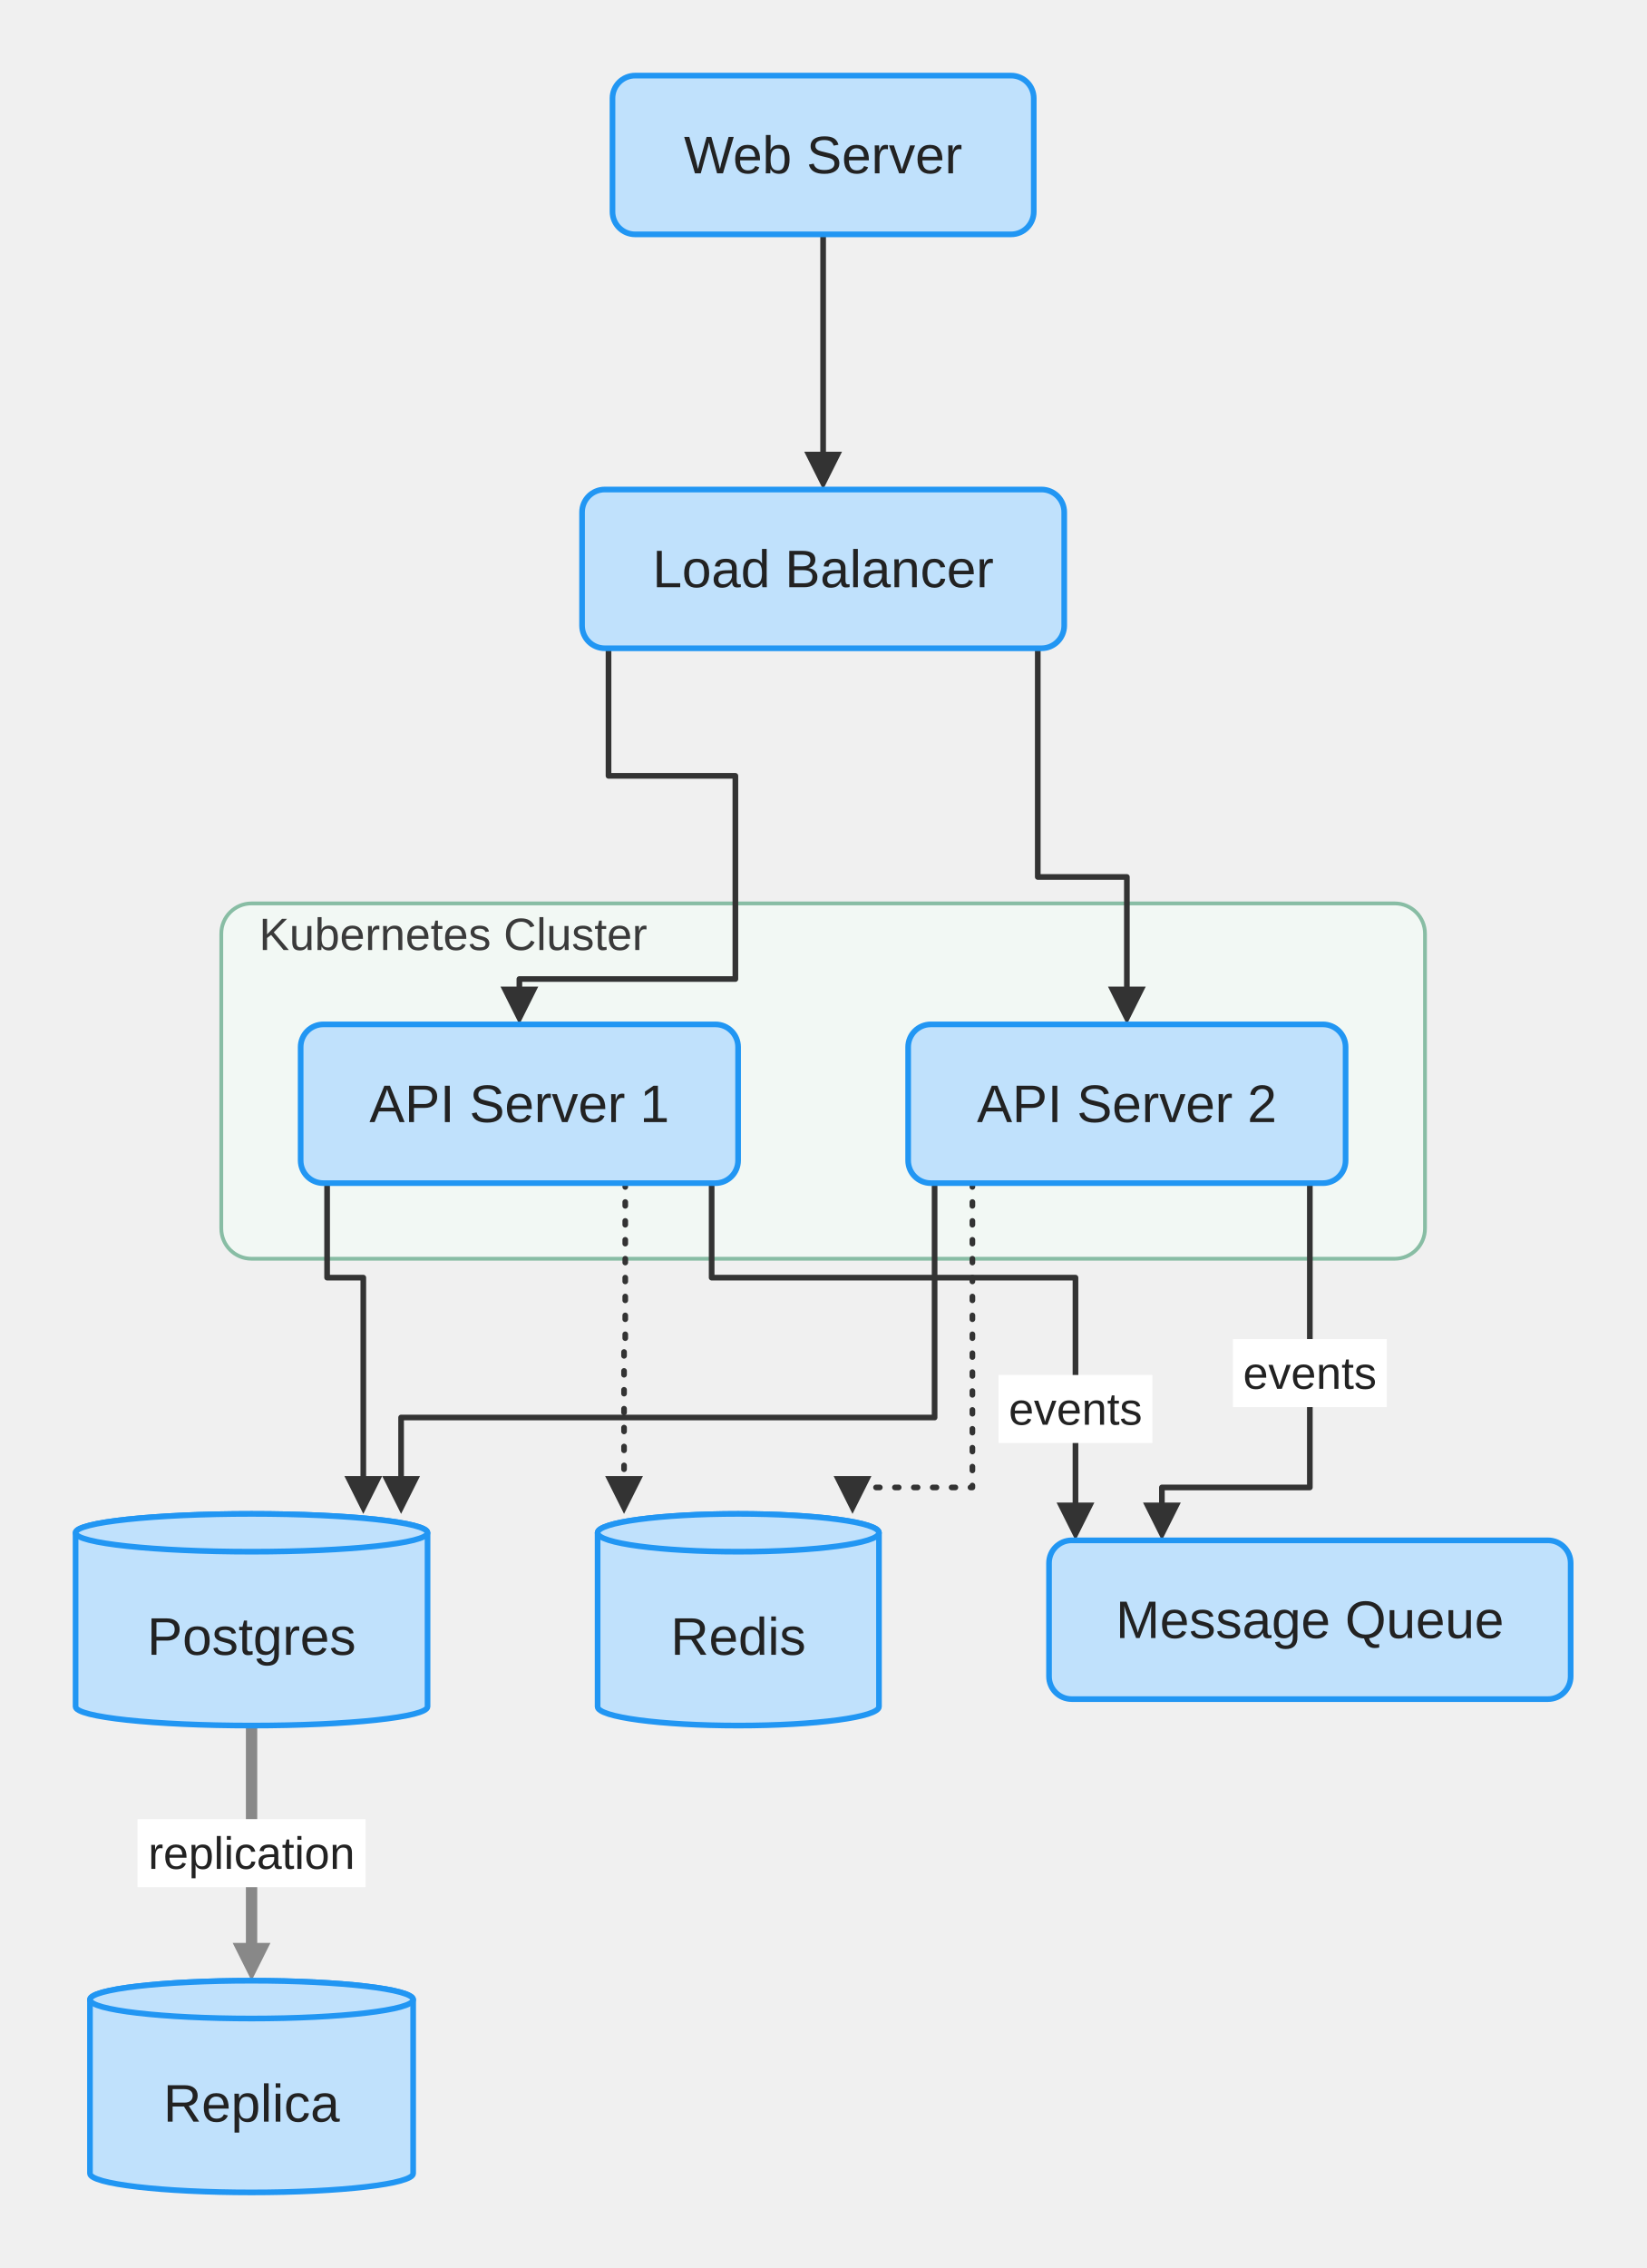
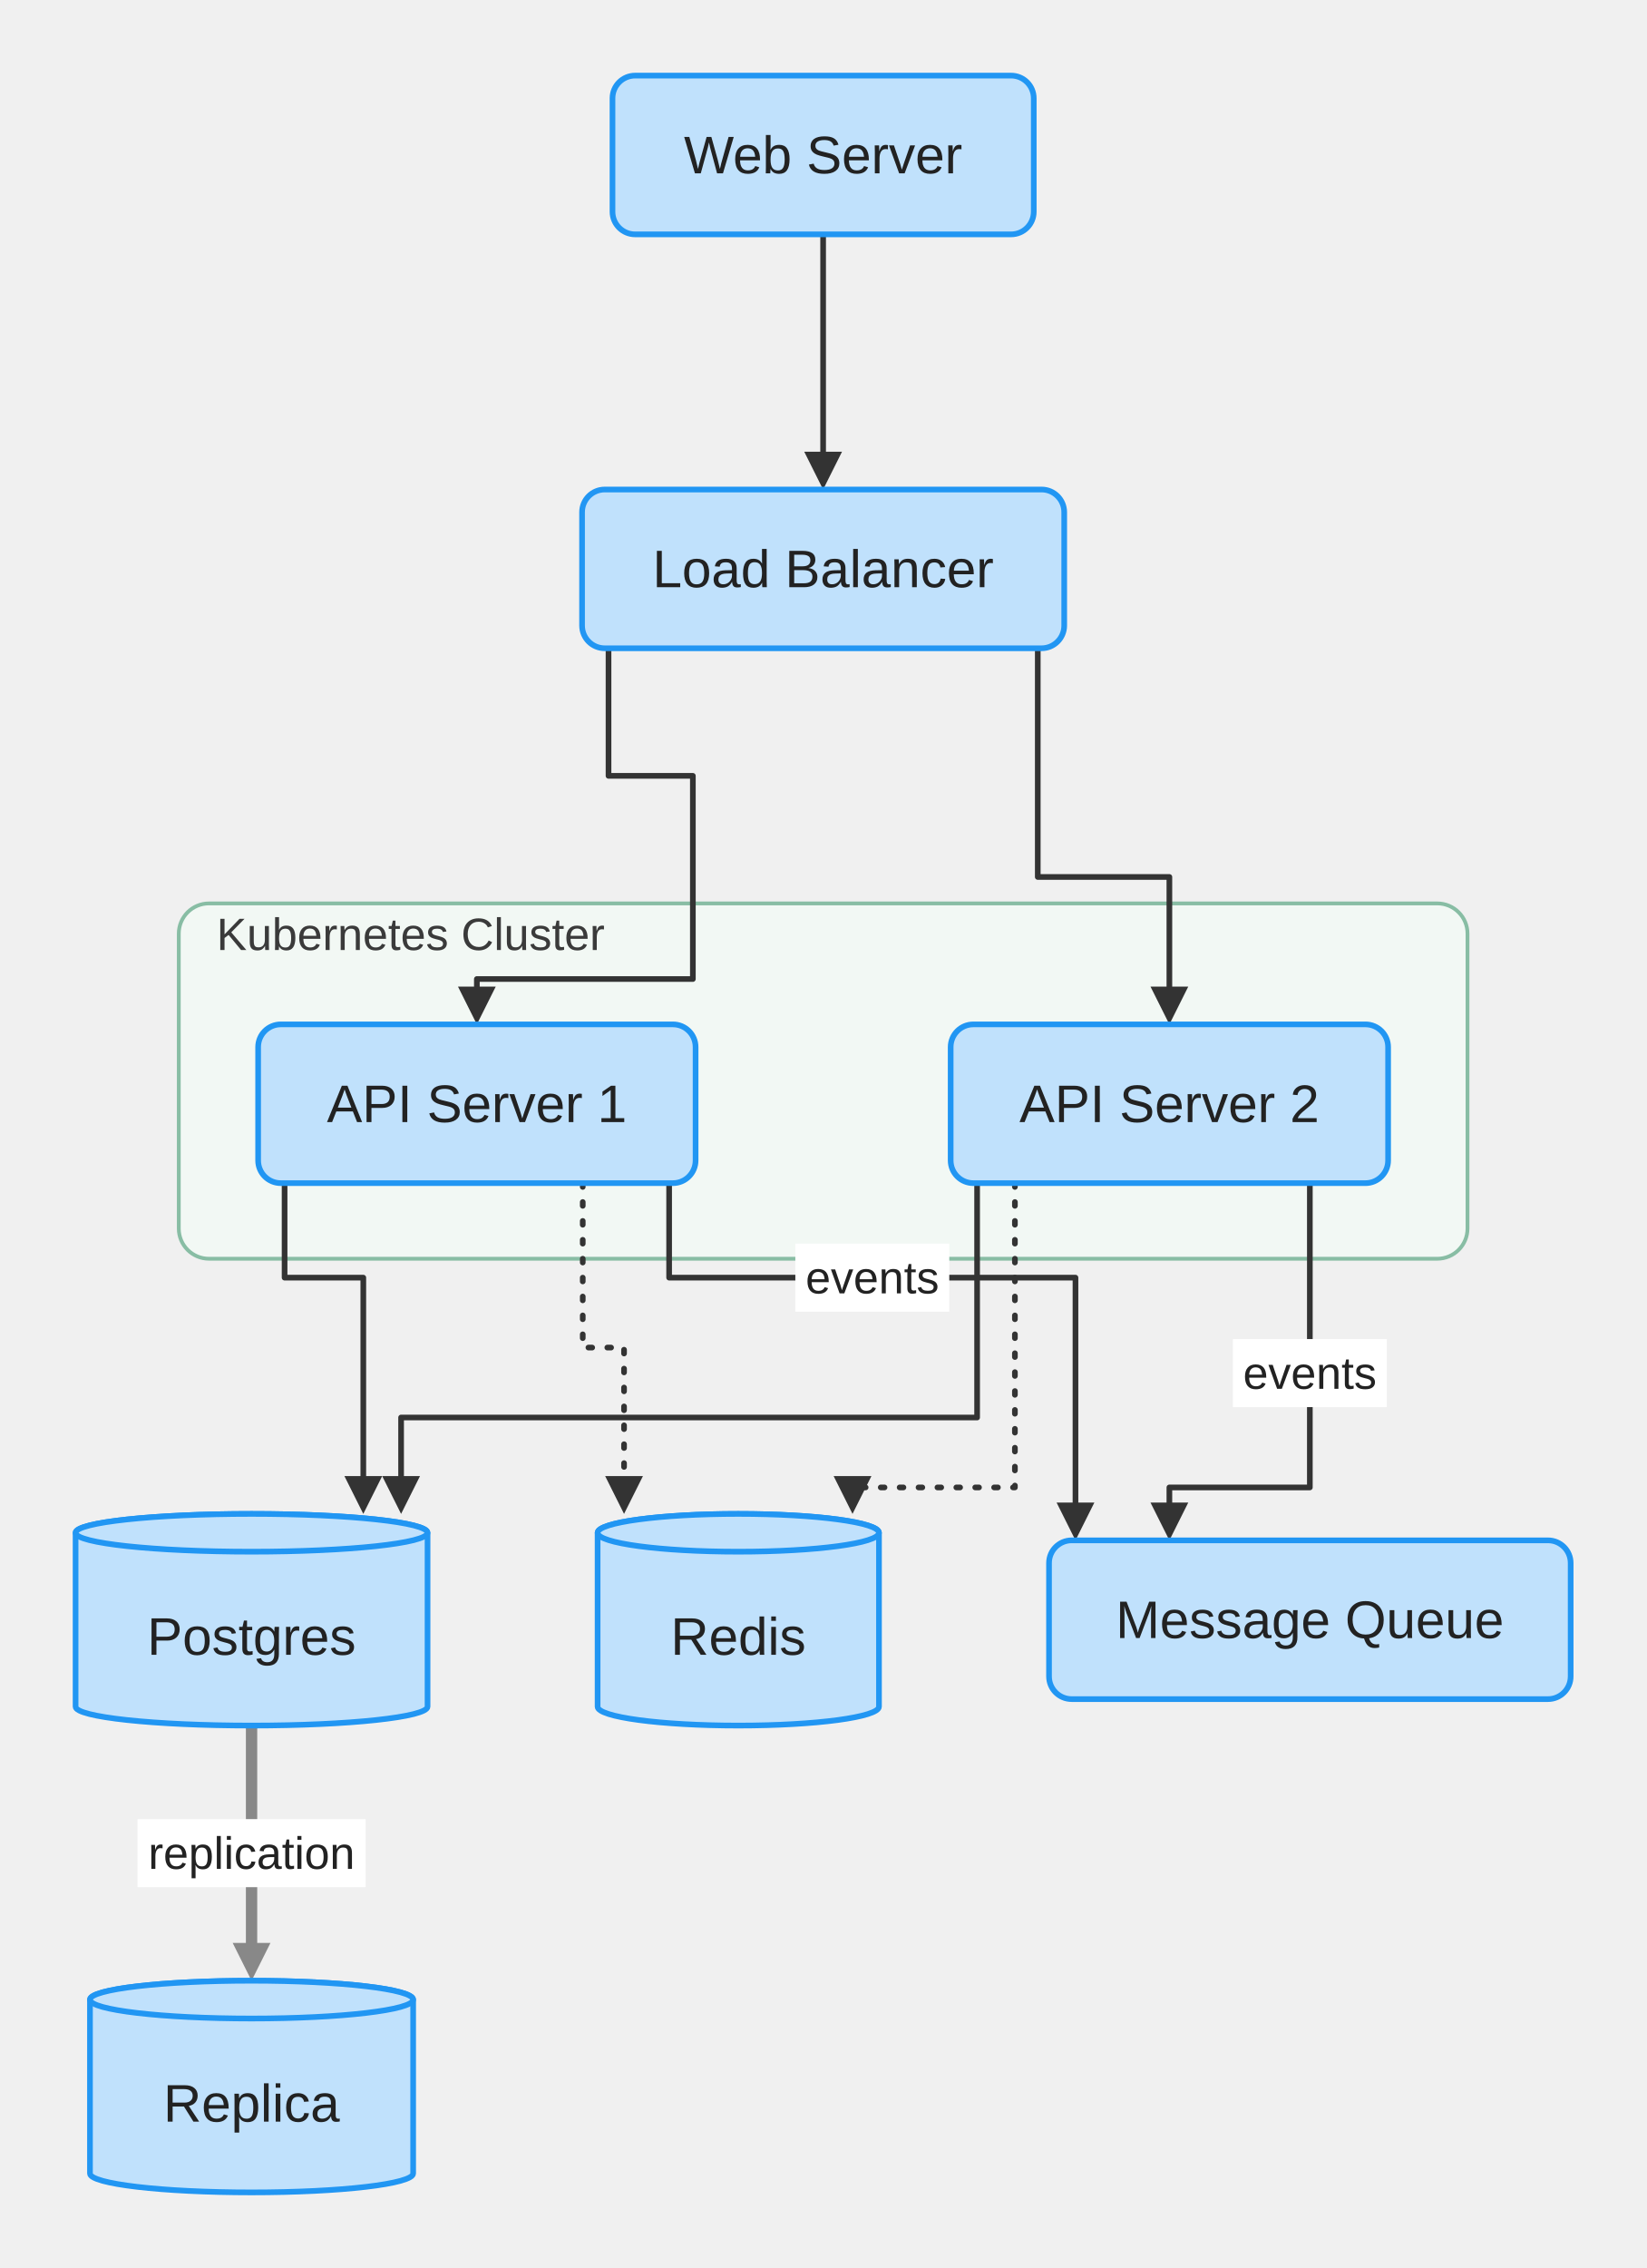
<svg xmlns="http://www.w3.org/2000/svg" width="435.65" height="600.00" viewBox="0 0 435.65 600.00">
  <defs>
    <marker id="arrow" viewBox="0 0 10 10" refX="6.00" refY="5" markerWidth="10" markerHeight="10" orient="auto" markerUnits="userSpaceOnUse">
      <path d="M0,0 L10,5 L0,10 Z" fill="#333" />
    </marker>
    <marker id="arrow-888" viewBox="0 0 10 10" refX="6.00" refY="5" markerWidth="10" markerHeight="10" orient="auto" markerUnits="userSpaceOnUse">
      <path d="M0,0 L10,5 L0,10 Z" fill="#888" />
    </marker>
  </defs>
  <g fill="none" stroke="#88BDA4" stroke-width="1" stroke-linejoin="round">
-     <rect x="58.56" y="239.00" width="318.53" height="94.00" rx="8" ry="8" fill="#f2f8f4" stroke="#88BDA4" stroke-width="1" />
+     <rect x="47.31" y="239.00" width="341.03" height="94.00" rx="8" ry="8" fill="#f2f8f4" stroke="#88BDA4" stroke-width="1" />
  </g>
  <g fill="#3a3a3a" font-family="Arial, Helvetica, Liberation Sans, DejaVu Sans, sans-serif" font-size="12.00">
-     <text x="68.56" y="243.00" text-anchor="start" dominant-baseline="hanging">Kubernetes Cluster</text>
+     <text x="57.31" y="243.00" text-anchor="start" dominant-baseline="hanging">Kubernetes Cluster</text>
  </g>
  <g fill="none" stroke-linecap="round" stroke-linejoin="round">
    <polyline points="217.82,62.00 217.82,125.50" stroke="#333" stroke-width="1.5" marker-end="url(#arrow)" />
-     <polyline points="161.03,171.50 161.03,205.25 194.60,205.25 194.60,239.00 194.60,259.00 137.44,259.00 137.44,267.00" stroke="#333" stroke-width="1.5" marker-end="url(#arrow)" />
-     <polyline points="274.62,171.50 274.62,232.00 298.20,232.00 298.20,239.00 298.20,267.00" stroke="#333" stroke-width="1.5" marker-end="url(#arrow)" />
-     <polyline points="86.56,313.00 86.56,333.00 86.56,338.00 96.14,338.00 96.14,396.50" stroke="#333" stroke-width="1.5" marker-end="url(#arrow)" />
-     <polyline points="247.32,313.00 247.32,333.00 247.32,375.00 106.14,375.00 106.14,396.50" stroke="#333" stroke-width="1.5" marker-end="url(#arrow)" />
-     <polyline points="165.46,313.00 165.46,333.00 165.46,356.50 165.14,356.50 165.14,396.50" stroke="#333" stroke-width="1.5" stroke-dasharray="1 4" marker-end="url(#arrow)" />
-     <polyline points="257.32,313.00 257.32,333.00 257.32,393.50 225.60,393.50 225.60,396.50" stroke="#333" stroke-width="1.5" stroke-dasharray="1 4" marker-end="url(#arrow)" />
-     <polyline points="188.32,313.00 188.32,333.00 188.32,338.00 284.60,338.00 284.60,403.50" stroke="#333" stroke-width="1.5" marker-end="url(#arrow)" />
-     <polyline points="346.62,313.00 346.62,333.00 346.62,393.50 307.47,393.50 307.47,403.50" stroke="#333" stroke-width="1.5" marker-end="url(#arrow)" />
+     <polyline points="161.03,171.50 161.03,205.25 183.35,205.25 183.35,239.00 183.35,259.00 126.19,259.00 126.19,267.00" stroke="#333" stroke-width="1.5" marker-end="url(#arrow)" />
+     <polyline points="274.62,171.50 274.62,232.00 309.45,232.00 309.45,239.00 309.45,267.00" stroke="#333" stroke-width="1.5" marker-end="url(#arrow)" />
+     <polyline points="75.31,313.00 75.31,333.00 75.31,338.00 96.14,338.00 96.14,396.50" stroke="#333" stroke-width="1.5" marker-end="url(#arrow)" />
+     <polyline points="258.57,313.00 258.57,333.00 258.57,375.00 106.14,375.00 106.14,396.50" stroke="#333" stroke-width="1.5" marker-end="url(#arrow)" />
+     <polyline points="154.21,313.00 154.21,333.00 154.21,356.50 165.14,356.50 165.14,396.50" stroke="#333" stroke-width="1.5" stroke-dasharray="1 4" marker-end="url(#arrow)" />
+     <polyline points="268.57,313.00 268.57,333.00 268.57,393.50 225.60,393.50 225.60,396.50" stroke="#333" stroke-width="1.5" stroke-dasharray="1 4" marker-end="url(#arrow)" />
+     <polyline points="177.07,313.00 177.07,333.00 177.07,338.00 284.60,338.00 284.60,403.50" stroke="#333" stroke-width="1.5" marker-end="url(#arrow)" />
+     <polyline points="346.62,313.00 346.62,333.00 346.62,393.50 309.45,393.50 309.45,403.50" stroke="#333" stroke-width="1.5" marker-end="url(#arrow)" />
    <polyline points="66.57,456.50 66.57,520.00" stroke="#888" stroke-width="3" marker-end="url(#arrow-888)" />
  </g>
  <g fill="#fff" stroke="none">
-     <rect x="264.23" y="363.75" width="40.73" height="18.00" />
+     <rect x="210.47" y="329.00" width="40.73" height="18.00" />
    <rect x="326.26" y="354.25" width="40.73" height="18.00" />
    <rect x="36.39" y="481.25" width="60.36" height="18.00" />
  </g>
  <g fill="#222" font-family="Arial, Helvetica, Liberation Sans, DejaVu Sans, sans-serif" font-size="12.00" text-anchor="middle" dominant-baseline="central">
-     <text x="284.60" y="372.75">events</text>
+     <text x="230.84" y="338.00">events</text>
    <text x="346.62" y="363.25">events</text>
    <text x="66.57" y="490.25">replication</text>
  </g>
  <g>
    <rect x="162.08" y="20.00" width="111.48" height="42.00" rx="6" ry="6" fill="#c0e1fc" stroke="#2196F3" stroke-width="1.5" />
    <text x="217.82" y="41.00" font-family="Arial, Helvetica, Liberation Sans, DejaVu Sans, sans-serif" font-size="14" fill="#222" text-anchor="middle" dominant-baseline="central">Web Server</text>
    <rect x="154.03" y="129.50" width="127.59" height="42.00" rx="6" ry="6" fill="#c0e1fc" stroke="#2196F3" stroke-width="1.5" />
    <text x="217.82" y="150.50" font-family="Arial, Helvetica, Liberation Sans, DejaVu Sans, sans-serif" font-size="14" fill="#222" text-anchor="middle" dominant-baseline="central">Load Balancer</text>
-     <rect x="79.56" y="271.00" width="115.76" height="42.00" rx="6" ry="6" fill="#c0e1fc" stroke="#2196F3" stroke-width="1.5" />
-     <text x="137.44" y="292.00" font-family="Arial, Helvetica, Liberation Sans, DejaVu Sans, sans-serif" font-size="14" fill="#222" text-anchor="middle" dominant-baseline="central">API Server 1</text>
-     <rect x="240.32" y="271.00" width="115.76" height="42.00" rx="6" ry="6" fill="#c0e1fc" stroke="#2196F3" stroke-width="1.5" />
-     <text x="298.20" y="292.00" font-family="Arial, Helvetica, Liberation Sans, DejaVu Sans, sans-serif" font-size="14" fill="#222" text-anchor="middle" dominant-baseline="central">API Server 2</text>
+     <rect x="68.31" y="271.00" width="115.76" height="42.00" rx="6" ry="6" fill="#c0e1fc" stroke="#2196F3" stroke-width="1.5" />
+     <text x="126.19" y="292.00" font-family="Arial, Helvetica, Liberation Sans, DejaVu Sans, sans-serif" font-size="14" fill="#222" text-anchor="middle" dominant-baseline="central">API Server 1</text>
+     <rect x="251.57" y="271.00" width="115.76" height="42.00" rx="6" ry="6" fill="#c0e1fc" stroke="#2196F3" stroke-width="1.5" />
+     <text x="309.45" y="292.00" font-family="Arial, Helvetica, Liberation Sans, DejaVu Sans, sans-serif" font-size="14" fill="#222" text-anchor="middle" dominant-baseline="central">API Server 2</text>
    <path d="M20.00,405.50 L20.00,451.50 A46.57,5.00 0 0 0 113.14,451.50 L113.14,405.50 A46.57,5.00 0 0 0 20.00,405.50 Z" fill="#c0e1fc" stroke="#2196F3" stroke-width="1.5" />
    <ellipse cx="66.57" cy="405.50" rx="46.57" ry="5.00" fill="#c0e1fc" stroke="#2196F3" stroke-width="1.5" />
    <text x="66.57" y="432.92" font-family="Arial, Helvetica, Liberation Sans, DejaVu Sans, sans-serif" font-size="14" fill="#222" text-anchor="middle" dominant-baseline="central">Postgres</text>
    <path d="M158.14,405.50 L158.14,451.50 A37.23,5.00 0 0 0 232.60,451.50 L232.60,405.50 A37.23,5.00 0 0 0 158.14,405.50 Z" fill="#c0e1fc" stroke="#2196F3" stroke-width="1.5" />
    <ellipse cx="195.37" cy="405.50" rx="37.23" ry="5.00" fill="#c0e1fc" stroke="#2196F3" stroke-width="1.5" />
    <text x="195.37" y="432.92" font-family="Arial, Helvetica, Liberation Sans, DejaVu Sans, sans-serif" font-size="14" fill="#222" text-anchor="middle" dominant-baseline="central">Redis</text>
    <rect x="277.60" y="407.50" width="138.04" height="42.00" rx="6" ry="6" fill="#c0e1fc" stroke="#2196F3" stroke-width="1.5" />
    <text x="346.62" y="428.50" font-family="Arial, Helvetica, Liberation Sans, DejaVu Sans, sans-serif" font-size="14" fill="#222" text-anchor="middle" dominant-baseline="central">Message Queue</text>
    <path d="M23.81,529.00 L23.81,575.00 A42.76,5.00 0 0 0 109.33,575.00 L109.33,529.00 A42.76,5.00 0 0 0 23.81,529.00 Z" fill="#c0e1fc" stroke="#2196F3" stroke-width="1.5" />
    <ellipse cx="66.57" cy="529.00" rx="42.76" ry="5.00" fill="#c0e1fc" stroke="#2196F3" stroke-width="1.5" />
    <text x="66.57" y="556.42" font-family="Arial, Helvetica, Liberation Sans, DejaVu Sans, sans-serif" font-size="14" fill="#222" text-anchor="middle" dominant-baseline="central">Replica</text>
  </g>
</svg>
